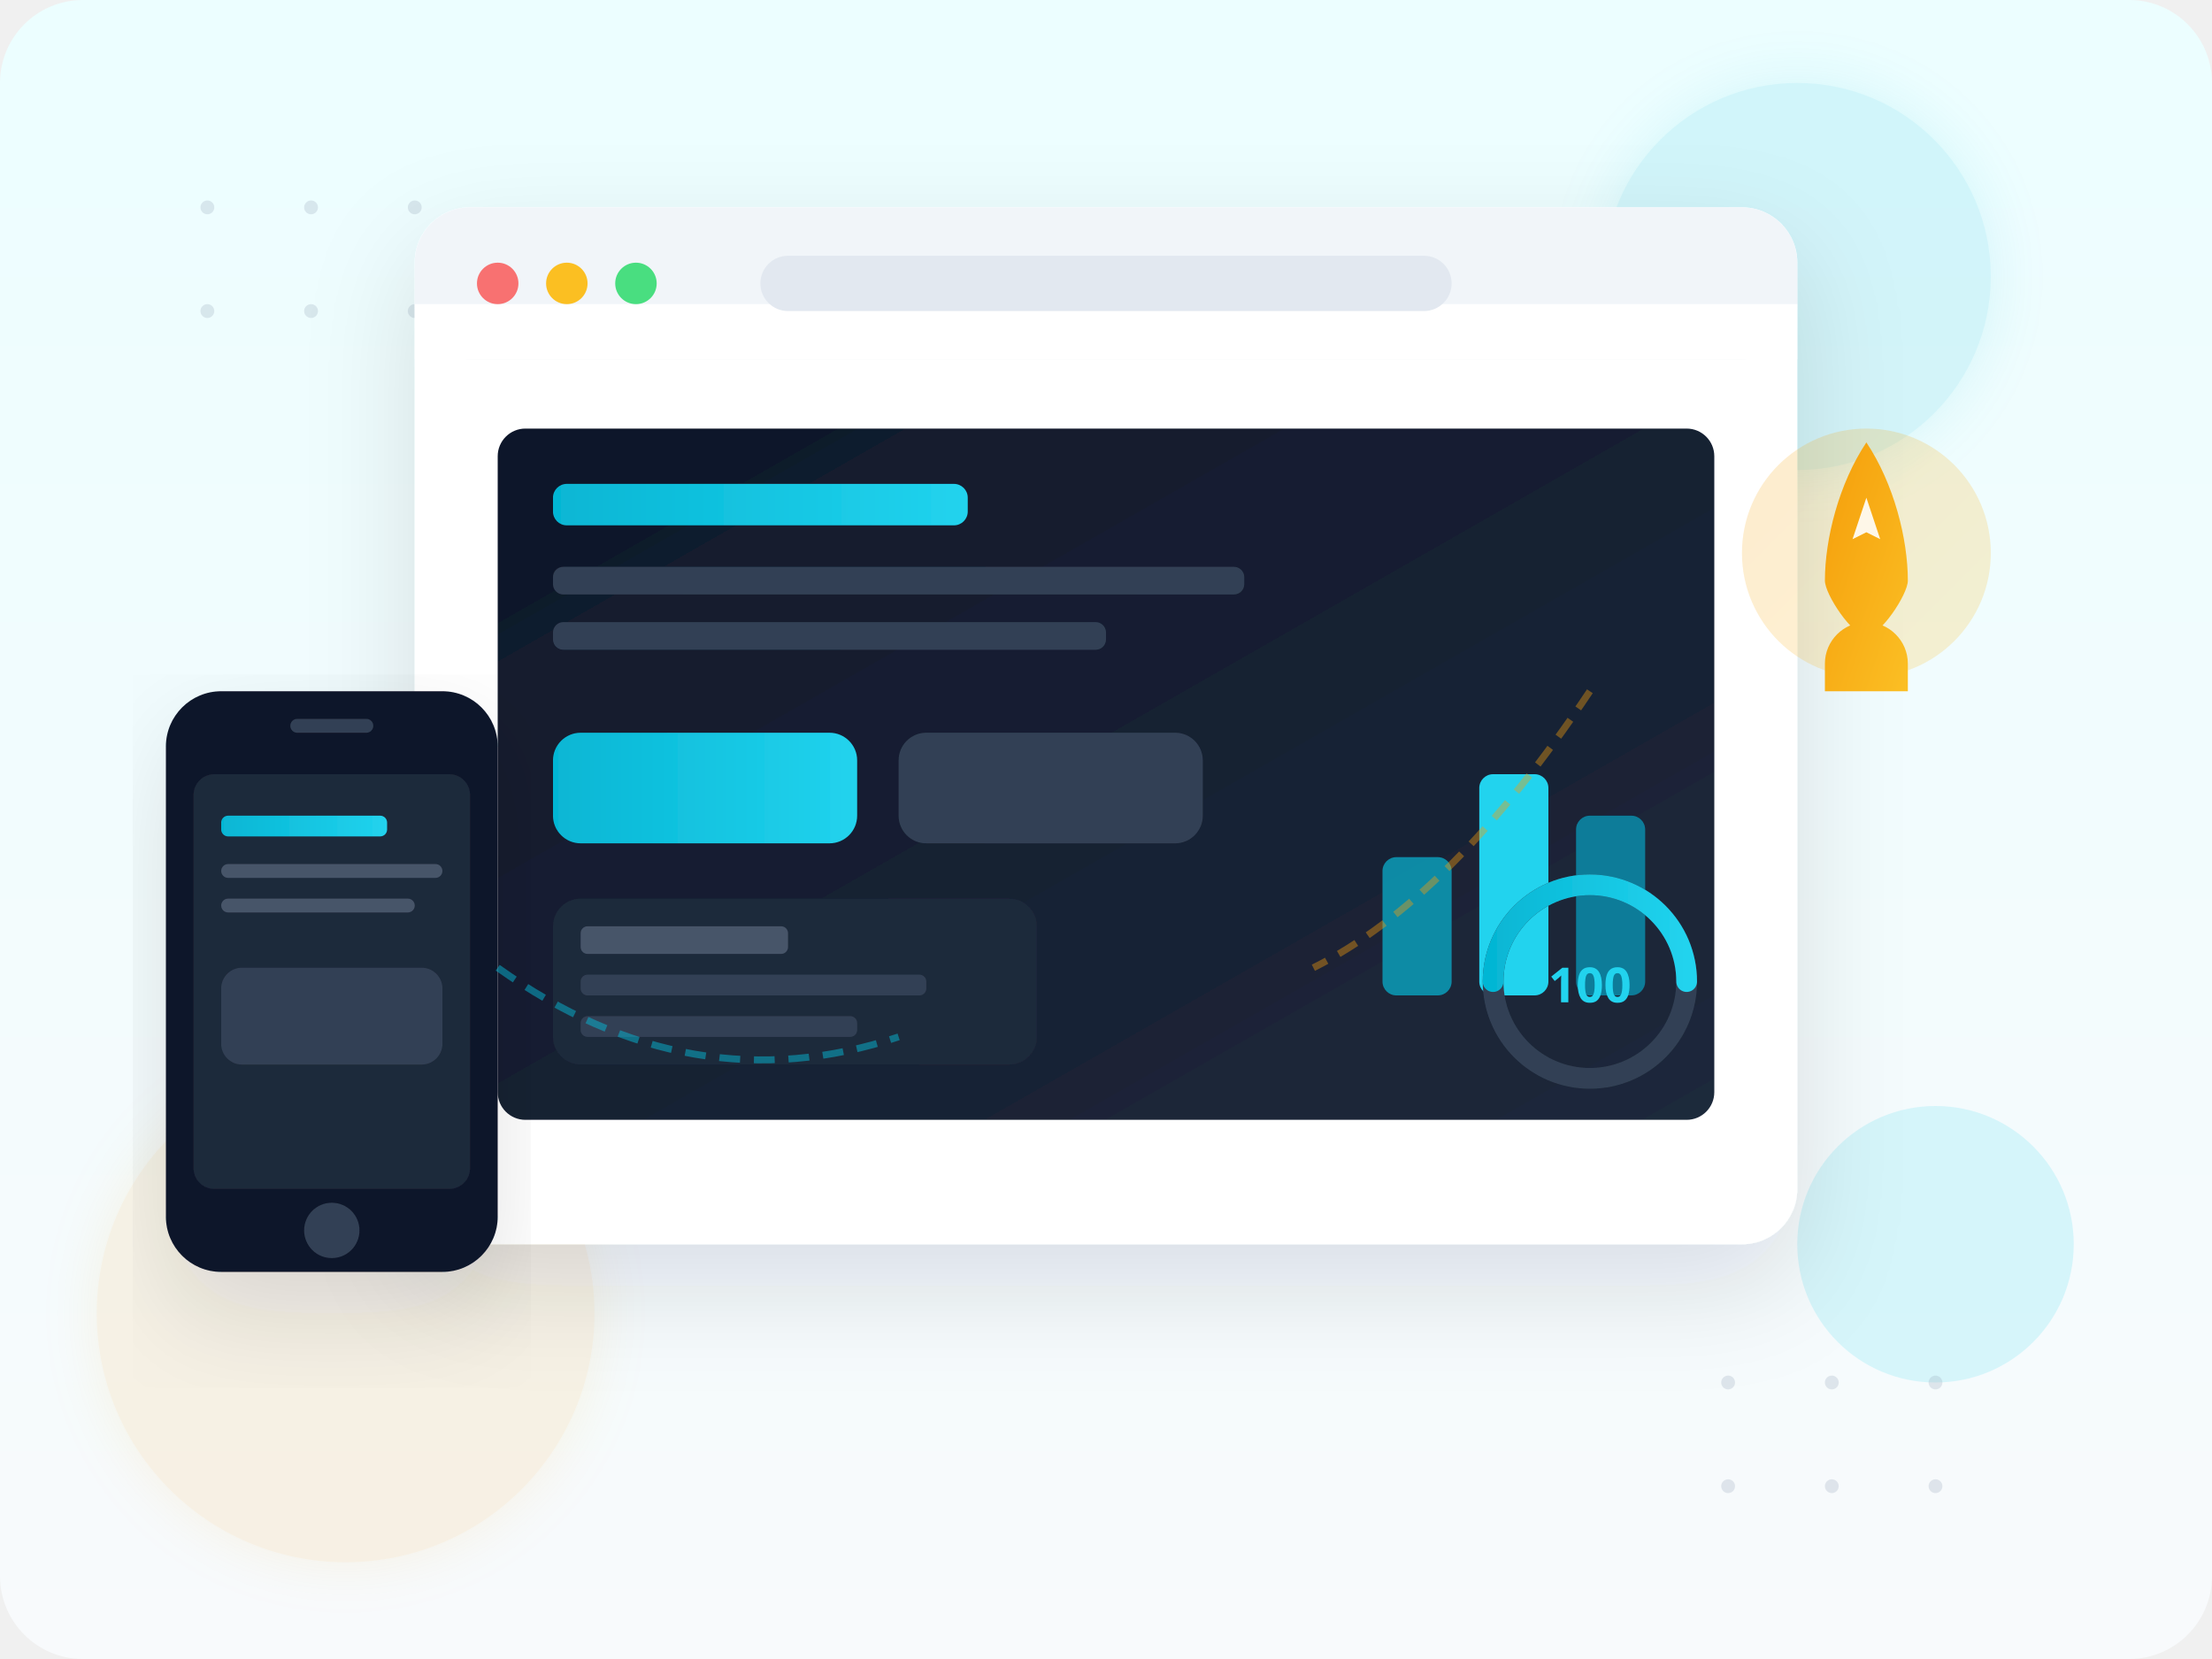
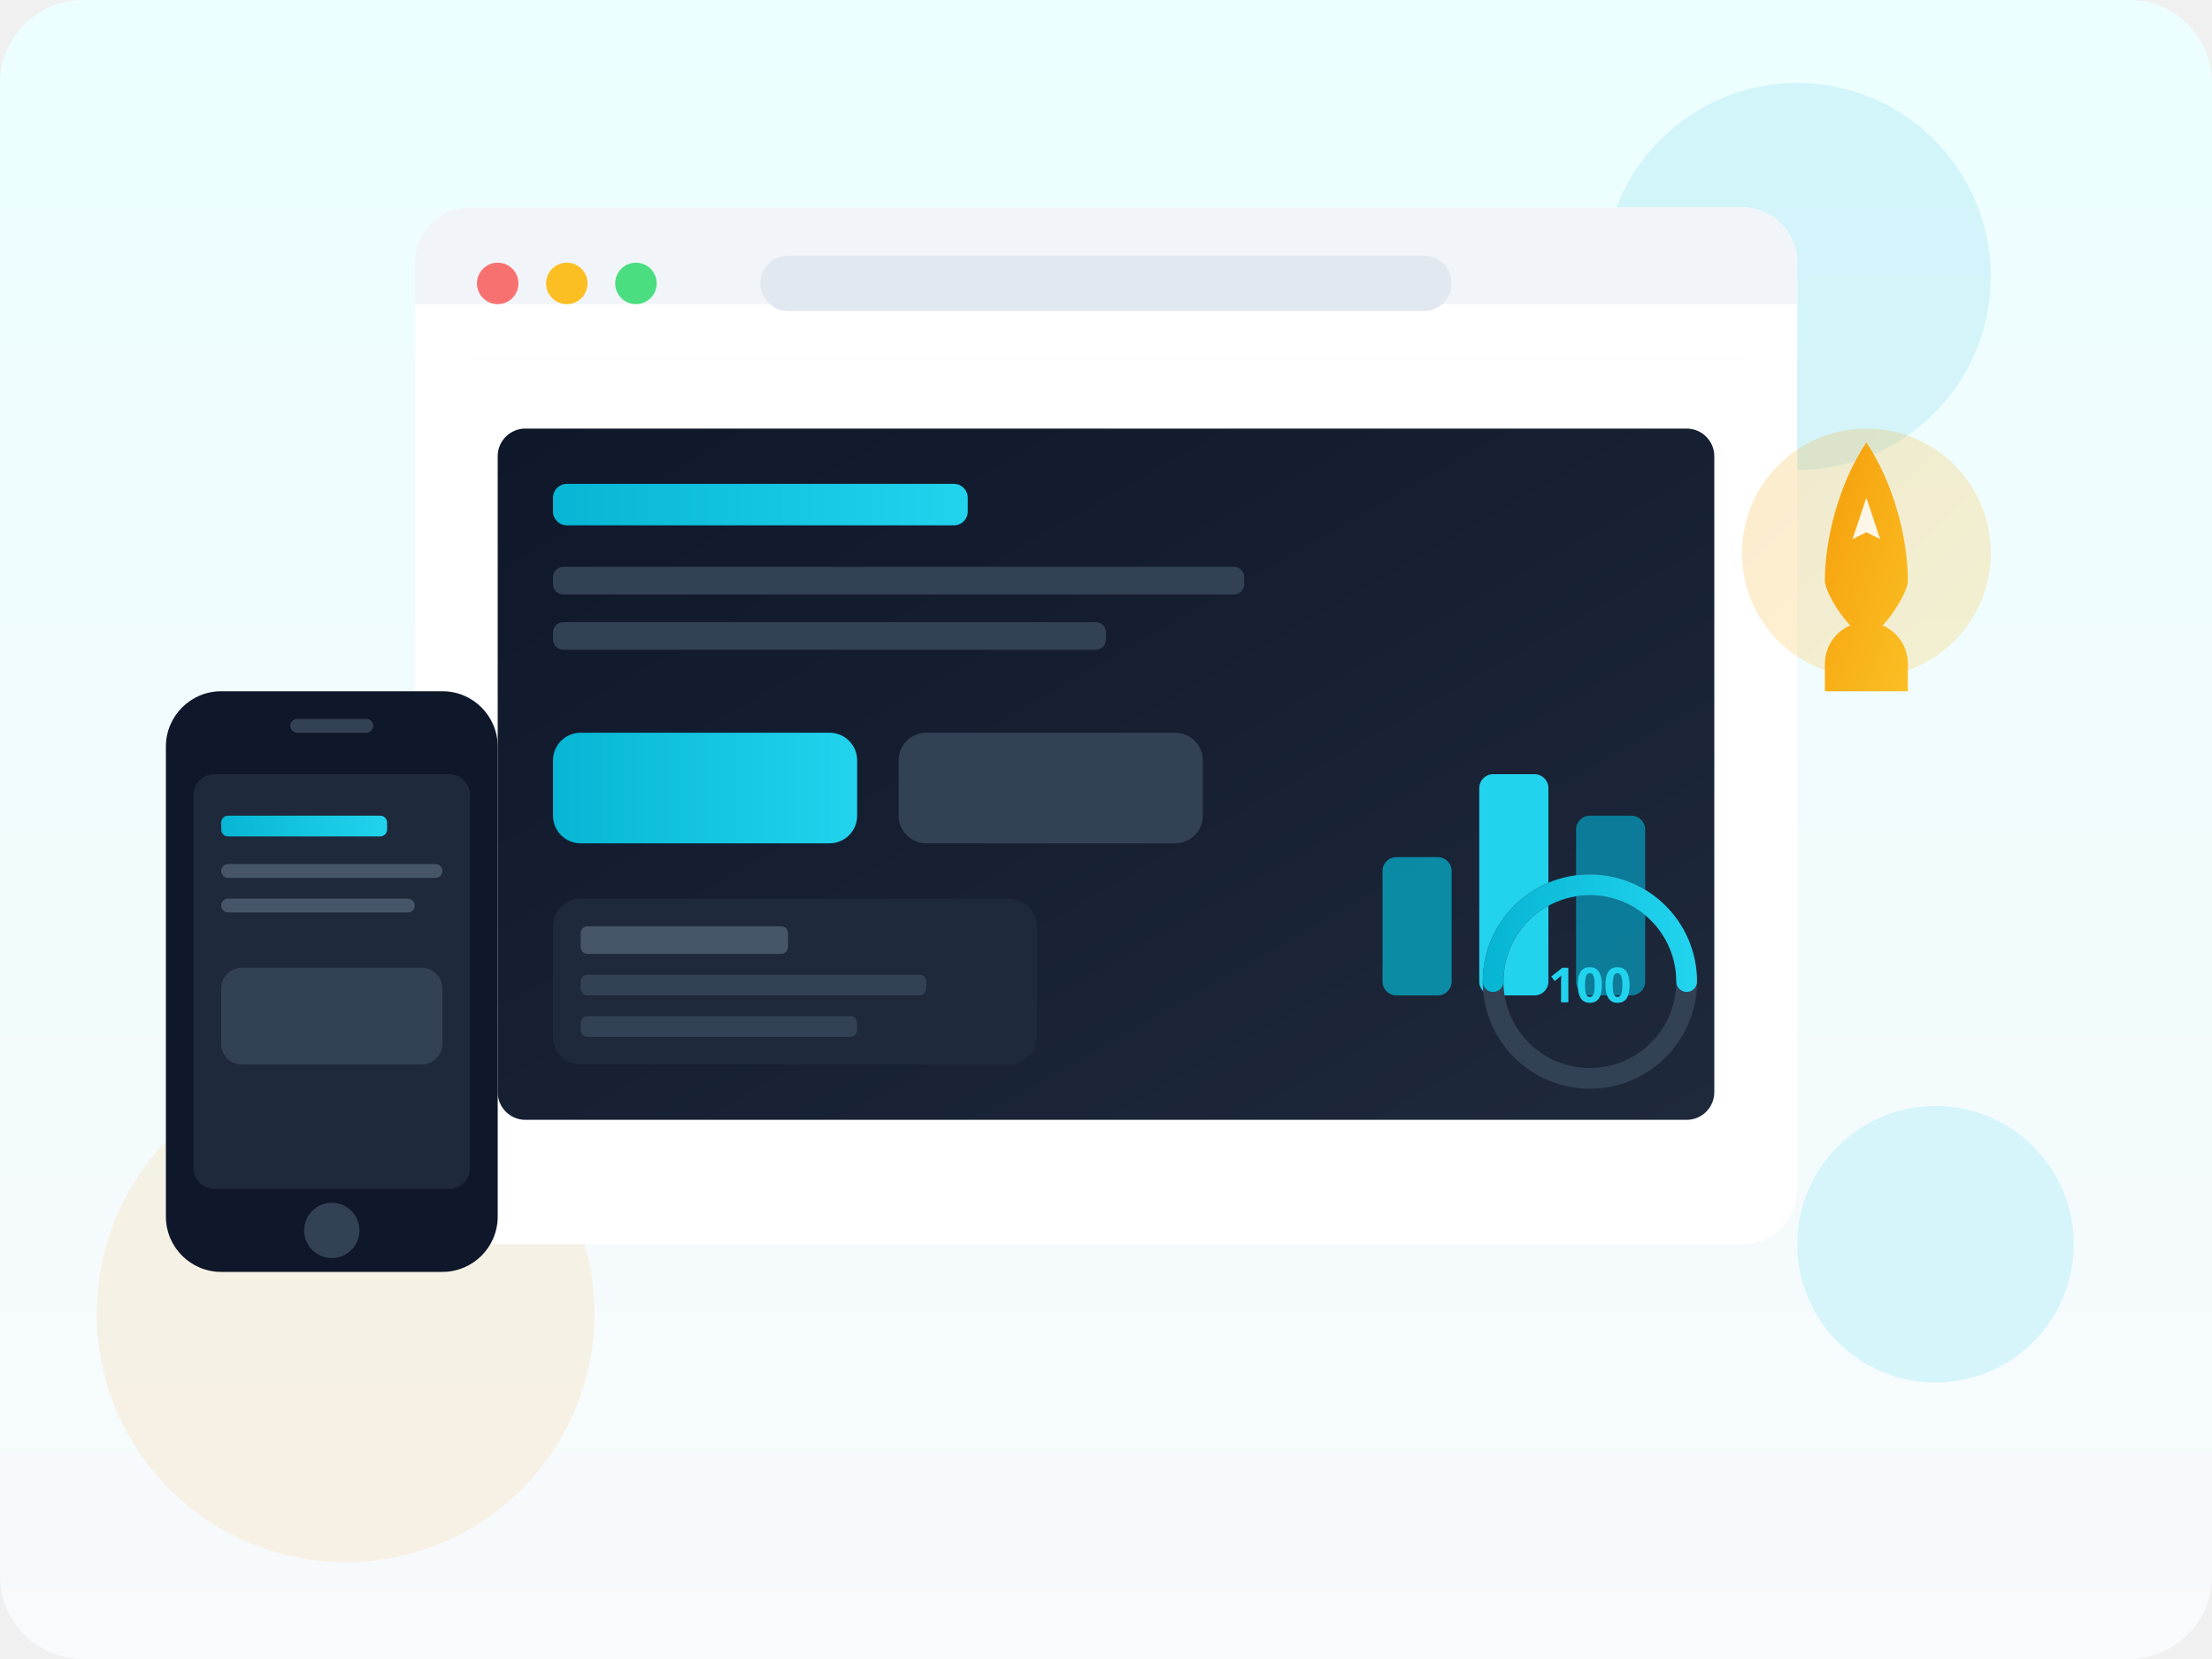
<svg xmlns="http://www.w3.org/2000/svg" viewBox="0 0 640 480" width="640" height="480" role="img" aria-labelledby="hero-title">
  <defs>
    <linearGradient id="sky" x1="0" y1="0" x2="0" y2="1">
      <stop offset="0%" stop-color="#ecfeff" />
      <stop offset="100%" stop-color="#f8fafc" />
    </linearGradient>
    <linearGradient id="screen" x1="0" y1="0" x2="1" y2="1">
      <stop offset="0%" stop-color="#0f172a" />
      <stop offset="100%" stop-color="#1e293b" />
    </linearGradient>
    <linearGradient id="accent" x1="0" y1="0" x2="1" y2="0">
      <stop offset="0%" stop-color="#06b6d4" />
      <stop offset="100%" stop-color="#22d3ee" />
    </linearGradient>
    <linearGradient id="warm" x1="0" y1="0" x2="1" y2="1">
      <stop offset="0%" stop-color="#f59e0b" />
      <stop offset="100%" stop-color="#fbbf24" />
    </linearGradient>
-     <filter id="soft" x="-20%" y="-20%" width="140%" height="140%">
-       <feGaussianBlur stdDeviation="8" result="blur" />
-       <feMerge>
-         <feMergeNode in="blur" />
-         <feMergeNode in="SourceGraphic" />
-       </feMerge>
-     </filter>
-     <filter id="shadow" x="-10%" y="-10%" width="120%" height="130%">
-       <feDropShadow dx="0" dy="12" stdDeviation="16" flood-color="#0f172a" flood-opacity="0.12" />
-     </filter>
  </defs>
  <rect width="640" height="480" fill="url(#sky)" rx="24" />
-   <circle cx="520" cy="80" r="56" fill="#06b6d4" opacity="0.12" filter="url(#soft)" />
-   <circle cx="100" cy="380" r="72" fill="#f59e0b" opacity="0.1" filter="url(#soft)" />
+   <circle cx="520" cy="80" r="56" fill="#06b6d4" opacity="0.12" />
+   <circle cx="100" cy="380" r="72" fill="#f59e0b" opacity="0.1" />
  <circle cx="560" cy="360" r="40" fill="#22d3ee" opacity="0.15" />
-   <g fill="#94a3b8" opacity="0.25">
-     <circle cx="60" cy="60" r="2" />
-     <circle cx="90" cy="60" r="2" />
-     <circle cx="120" cy="60" r="2" />
-     <circle cx="60" cy="90" r="2" />
-     <circle cx="90" cy="90" r="2" />
-     <circle cx="120" cy="90" r="2" />
-     <circle cx="500" cy="400" r="2" />
-     <circle cx="530" cy="400" r="2" />
-     <circle cx="560" cy="400" r="2" />
-     <circle cx="500" cy="430" r="2" />
-     <circle cx="530" cy="430" r="2" />
-     <circle cx="560" cy="430" r="2" />
-   </g>
-   <g filter="url(#shadow)" transform="translate(120 60)">
+   <g transform="translate(120 60)">
    <rect width="400" height="300" rx="16" fill="#fff" />
    <rect width="400" height="44" rx="16" fill="#f1f5f9" />
    <rect y="28" width="400" height="16" fill="#fff" />
    <circle cx="24" cy="22" r="6" fill="#f87171" />
    <circle cx="44" cy="22" r="6" fill="#fbbf24" />
    <circle cx="64" cy="22" r="6" fill="#4ade80" />
    <rect x="100" y="14" width="200" height="16" rx="8" fill="#e2e8f0" />
    <rect x="24" y="64" width="352" height="200" rx="8" fill="url(#screen)" />
    <rect x="40" y="80" width="120" height="12" rx="4" fill="url(#accent)" />
    <rect x="40" y="104" width="200" height="8" rx="3" fill="#334155" />
    <rect x="40" y="120" width="160" height="8" rx="3" fill="#334155" />
    <rect x="40" y="152" width="88" height="32" rx="8" fill="url(#accent)" />
    <rect x="140" y="152" width="88" height="32" rx="8" fill="#334155" />
    <g transform="translate(280 140)">
      <rect x="0" y="48" width="20" height="40" rx="4" fill="#06b6d4" opacity="0.7" />
      <rect x="28" y="24" width="20" height="64" rx="4" fill="#22d3ee" />
      <rect x="56" y="36" width="20" height="52" rx="4" fill="#0891b2" opacity="0.8" />
    </g>
    <rect x="40" y="200" width="140" height="48" rx="8" fill="#1e293b" />
    <rect x="48" y="208" width="60" height="8" rx="2" fill="#475569" />
    <rect x="48" y="222" width="100" height="6" rx="2" fill="#334155" />
    <rect x="48" y="234" width="80" height="6" rx="2" fill="#334155" />
    <g transform="translate(300 200)">
      <circle cx="40" cy="24" r="28" fill="none" stroke="#334155" stroke-width="6" />
      <path d="M 12 24 A 28 28 0 0 1 68 24" fill="none" stroke="url(#accent)" stroke-width="6" stroke-linecap="round" />
      <text x="40" y="30" text-anchor="middle" fill="#22d3ee" font-family="system-ui,sans-serif" font-size="14" font-weight="700">100</text>
    </g>
  </g>
-   <g filter="url(#shadow)" transform="translate(48 200)">
+   <g transform="translate(48 200)">
    <rect width="96" height="168" rx="16" fill="#0f172a" />
    <rect x="8" y="24" width="80" height="120" rx="6" fill="#1e293b" />
    <rect x="16" y="36" width="48" height="6" rx="2" fill="url(#accent)" />
    <rect x="16" y="50" width="64" height="4" rx="2" fill="#475569" />
    <rect x="16" y="60" width="56" height="4" rx="2" fill="#475569" />
    <rect x="16" y="80" width="64" height="28" rx="6" fill="#334155" />
    <rect x="36" y="8" width="24" height="4" rx="2" fill="#334155" />
    <circle cx="48" cy="156" r="8" fill="#334155" />
  </g>
  <g transform="translate(500 120)">
    <circle cx="40" cy="40" r="36" fill="url(#warm)" opacity="0.2" />
    <path fill="url(#warm)" d="M40 8c-8 12-12 28-12 40 0 4 8 16 12 16s12-12 12-16c0-12-4-28-12-40zm0 52c-6.6 0-12 5.4-12 12v8h24v-8c0-6.6-5.4-12-12-12z" />
    <path fill="#fff" opacity="0.9" d="M36 36l4-12 4 12-4-2z" />
  </g>
-   <path d="M144 280 Q200 320 260 300" fill="none" stroke="#06b6d4" stroke-width="2" stroke-dasharray="6 4" opacity="0.5" />
-   <path d="M460 200 Q420 260 380 280" fill="none" stroke="#f59e0b" stroke-width="2" stroke-dasharray="6 4" opacity="0.4" />
</svg>
